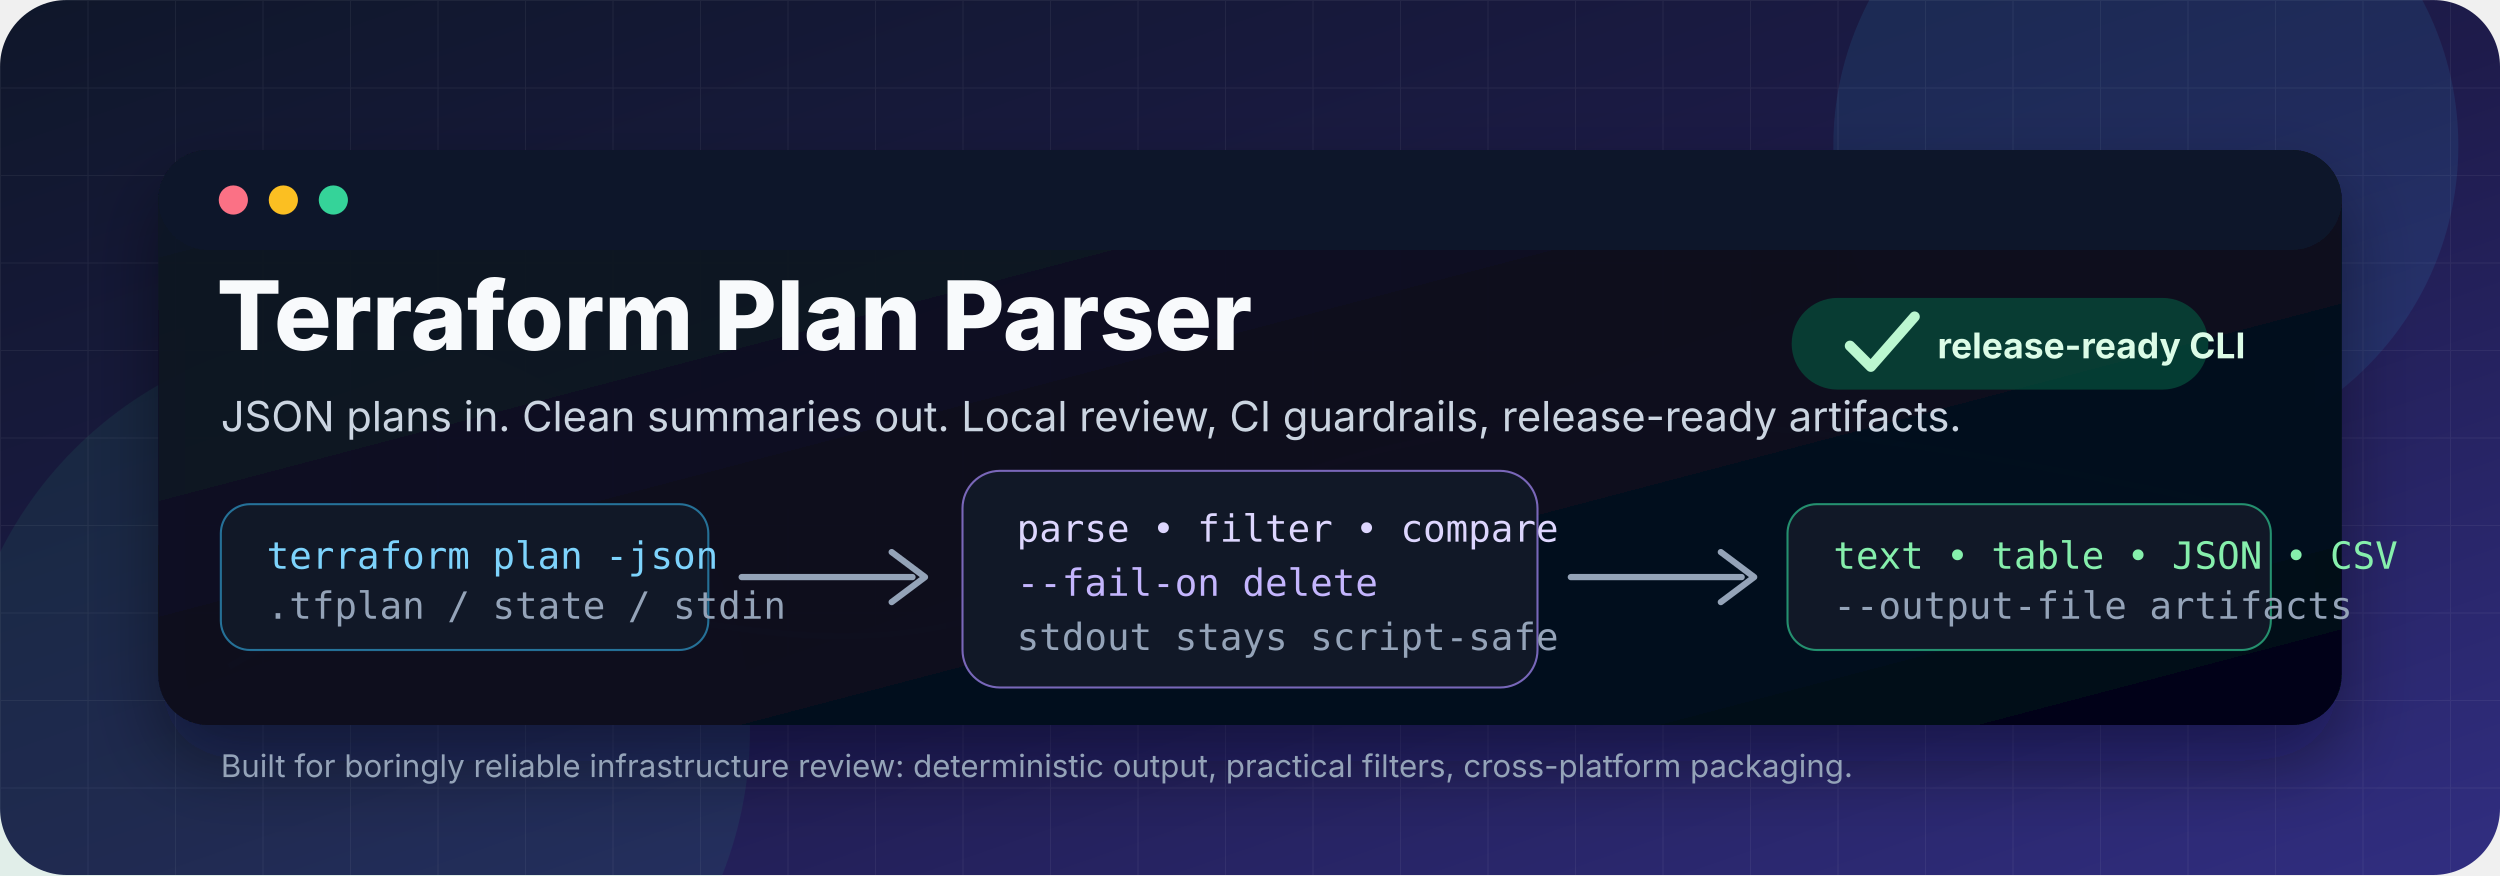
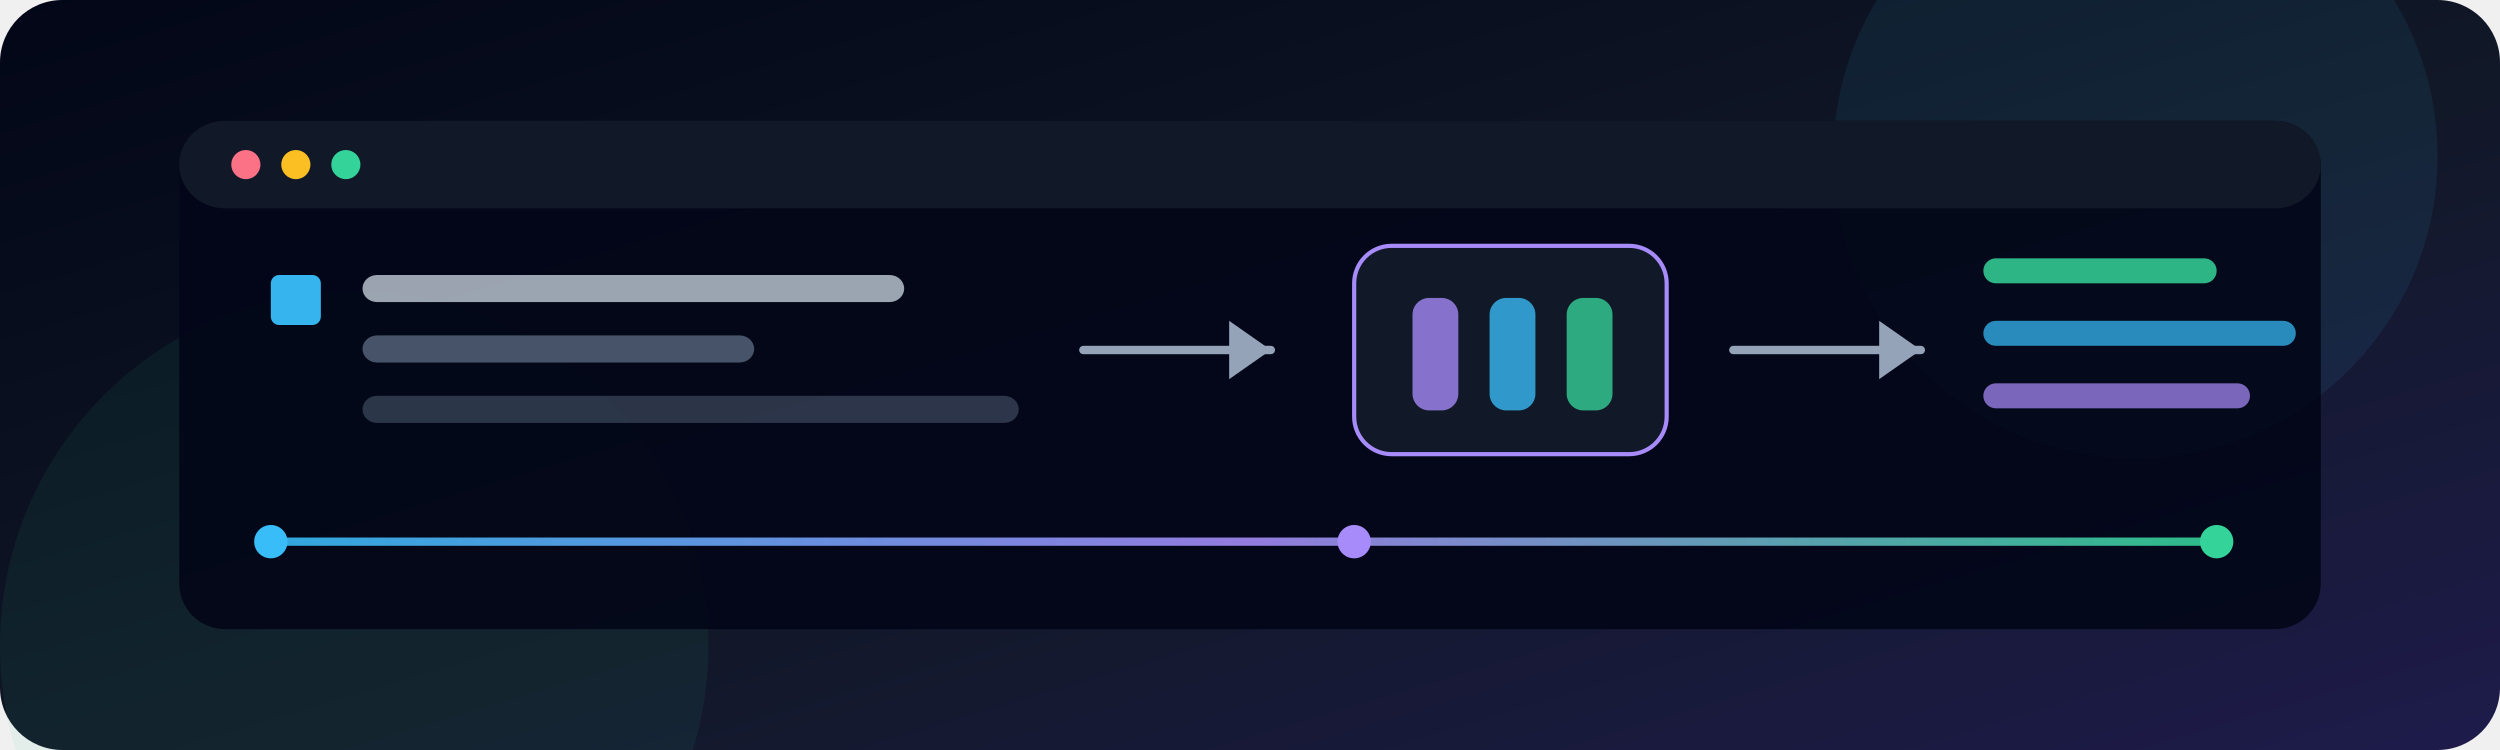
- <svg xmlns="http://www.w3.org/2000/svg" width="1200" height="420" viewBox="0 0 1200 420" role="img" aria-labelledby="title desc">
+ <svg xmlns="http://www.w3.org/2000/svg" width="1200" height="360" viewBox="0 0 1200 360" role="img" aria-labelledby="title desc">
  <defs>
    <linearGradient id="bg" x1="0" y1="0" x2="1" y2="1">
-       <stop offset="0%" stop-color="#0f172a" />
-       <stop offset="52%" stop-color="#1e1b4b" />
-       <stop offset="100%" stop-color="#312e81" />
+       <stop offset="0%" stop-color="#020617" />
+       <stop offset="55%" stop-color="#111827" />
+       <stop offset="100%" stop-color="#1e1b4b" />
    </linearGradient>
-     <linearGradient id="panel" x1="0" y1="0" x2="1" y2="1">
-       <stop offset="0%" stop-color="#111827" />
-       <stop offset="100%" stop-color="#020617" />
-     </linearGradient>
-     <linearGradient id="accent" x1="0" y1="0" x2="1" y2="0">
+     <linearGradient id="line" x1="0" y1="0" x2="1" y2="0">
      <stop offset="0%" stop-color="#38bdf8" />
-       <stop offset="55%" stop-color="#a78bfa" />
+       <stop offset="50%" stop-color="#a78bfa" />
      <stop offset="100%" stop-color="#34d399" />
    </linearGradient>
-     <filter id="softShadow" x="-20%" y="-20%" width="140%" height="140%">
-       <feDropShadow dx="0" dy="18" stdDeviation="18" flood-color="#020617" flood-opacity="0.42" />
-     </filter>
-     <pattern id="grid" width="42" height="42" patternUnits="userSpaceOnUse">
-       <path d="M 42 0 L 0 0 0 42" fill="none" stroke="#ffffff" stroke-opacity="0.055" stroke-width="1" />
-     </pattern>
  </defs>
-   <rect width="1200" height="420" rx="32" fill="url(#bg)" />
-   <rect width="1200" height="420" rx="32" fill="url(#grid)" />
-   <circle cx="1030" cy="70" r="150" fill="#38bdf8" opacity="0.10" />
-   <circle cx="170" cy="350" r="190" fill="#34d399" opacity="0.08" />
-   <path d="M110 320 C260 230 370 360 520 275 S790 180 1080 245" fill="none" stroke="url(#accent)" stroke-width="3" stroke-opacity="0.38" />
-   <g filter="url(#softShadow)">
-     <rect x="76" y="72" width="1048" height="276" rx="24" fill="#020617" opacity="0.72" />
-     <rect x="76" y="72" width="1048" height="276" rx="24" fill="url(#panel)" opacity="0.88" />
-     <rect x="76" y="72" width="1048" height="48" rx="24" fill="#0f172a" />
-     <circle cx="112" cy="96" r="7" fill="#fb7185" />
-     <circle cx="136" cy="96" r="7" fill="#fbbf24" />
-     <circle cx="160" cy="96" r="7" fill="#34d399" />
-   </g>
-   <text x="104" y="168" fill="#f8fafc" font-family="Inter, Segoe UI, Arial, sans-serif" font-size="46" font-weight="800">Terraform Plan Parser</text>
-   <text x="106" y="207" fill="#cbd5e1" font-family="Inter, Segoe UI, Arial, sans-serif" font-size="20">JSON plans in. Clean summaries out. Local review, CI guardrails, release-ready artifacts.</text>
-   <g font-family="ui-monospace, SFMono-Regular, Consolas, Menlo, monospace" font-size="18">
-     <rect x="106" y="242" width="234" height="70" rx="14" fill="#111827" stroke="#38bdf8" stroke-opacity="0.55" />
-     <text x="128" y="273" fill="#7dd3fc">terraform plan -json</text>
-     <text x="128" y="297" fill="#94a3b8">.tfplan / state / stdin</text>
-     <path d="M356 277 H438" stroke="#94a3b8" stroke-width="3" stroke-linecap="round" />
-     <path d="M428 265 L444 277 L428 289" fill="none" stroke="#94a3b8" stroke-width="3" stroke-linecap="round" stroke-linejoin="round" />
-     <rect x="462" y="226" width="276" height="104" rx="18" fill="#111827" stroke="#a78bfa" stroke-opacity="0.7" />
-     <text x="488" y="260" fill="#ddd6fe">parse • filter • compare</text>
-     <text x="488" y="286" fill="#c4b5fd">--fail-on delete</text>
-     <text x="488" y="312" fill="#94a3b8">stdout stays script-safe</text>
-     <path d="M754 277 H836" stroke="#94a3b8" stroke-width="3" stroke-linecap="round" />
-     <path d="M826 265 L842 277 L826 289" fill="none" stroke="#94a3b8" stroke-width="3" stroke-linecap="round" stroke-linejoin="round" />
-     <rect x="858" y="242" width="232" height="70" rx="14" fill="#111827" stroke="#34d399" stroke-opacity="0.65" />
-     <text x="880" y="273" fill="#86efac">text • table • JSON • CSV</text>
-     <text x="880" y="297" fill="#94a3b8">--output-file artifacts</text>
-   </g>
-   <g transform="translate(860 143)">
-     <rect x="0" y="0" width="200" height="44" rx="22" fill="#064e3b" opacity="0.72" />
-     <path d="M28 23 l10 10 l21 -24" fill="none" stroke="#bbf7d0" stroke-width="5" stroke-linecap="round" stroke-linejoin="round" />
-     <text x="70" y="29" fill="#dcfce7" font-family="Inter, Segoe UI, Arial, sans-serif" font-size="17" font-weight="700">release-ready CLI</text>
-   </g>
-   <text x="106" y="373" fill="#94a3b8" font-family="Inter, Segoe UI, Arial, sans-serif" font-size="15">Built for boringly reliable infrastructure review: deterministic output, practical filters, cross-platform packaging.</text>
+   <rect width="1200" height="360" rx="30" fill="url(#bg)" />
+   <circle cx="1025" cy="75" r="145" fill="#38bdf8" opacity="0.08" />
+   <circle cx="170" cy="310" r="170" fill="#34d399" opacity="0.07" />
+   <rect x="86" y="58" width="1028" height="244" rx="22" fill="#020617" opacity="0.90" />
+   <rect x="86" y="58" width="1028" height="42" rx="22" fill="#111827" />
+   <circle cx="118" cy="79" r="7" fill="#fb7185" />
+   <circle cx="142" cy="79" r="7" fill="#fbbf24" />
+   <circle cx="166" cy="79" r="7" fill="#34d399" />
+   <rect x="130" y="132" width="24" height="24" rx="4" fill="#38bdf8" opacity="0.95" />
+   <rect x="174" y="132" width="260" height="13" rx="7" fill="#cbd5e1" opacity="0.76" />
+   <rect x="174" y="161" width="188" height="13" rx="7" fill="#64748b" opacity="0.70" />
+   <rect x="174" y="190" width="315" height="13" rx="7" fill="#64748b" opacity="0.42" />
+   <line x1="520" y1="168" x2="610" y2="168" stroke="#94a3b8" stroke-width="4" stroke-linecap="round" />
+   <polygon points="610,168 590,154 590,182" fill="#94a3b8" />
+   <rect x="650" y="118" width="150" height="100" rx="18" fill="#111827" stroke="#a78bfa" stroke-width="2" />
+   <rect x="678" y="143" width="22" height="54" rx="8" fill="#a78bfa" opacity="0.78" />
+   <rect x="715" y="143" width="22" height="54" rx="8" fill="#38bdf8" opacity="0.78" />
+   <rect x="752" y="143" width="22" height="54" rx="8" fill="#34d399" opacity="0.78" />
+   <line x1="832" y1="168" x2="922" y2="168" stroke="#94a3b8" stroke-width="4" stroke-linecap="round" />
+   <polygon points="922,168 902,154 902,182" fill="#94a3b8" />
+   <rect x="952" y="124" width="112" height="12" rx="6" fill="#34d399" opacity="0.85" />
+   <rect x="952" y="154" width="150" height="12" rx="6" fill="#38bdf8" opacity="0.72" />
+   <rect x="952" y="184" width="128" height="12" rx="6" fill="#a78bfa" opacity="0.72" />
+   <rect x="130" y="258" width="934" height="4" rx="2" fill="url(#line)" opacity="0.88" />
+   <circle cx="130" cy="260" r="8" fill="#38bdf8" />
+   <circle cx="650" cy="260" r="8" fill="#a78bfa" />
+   <circle cx="1064" cy="260" r="8" fill="#34d399" />
</svg>
